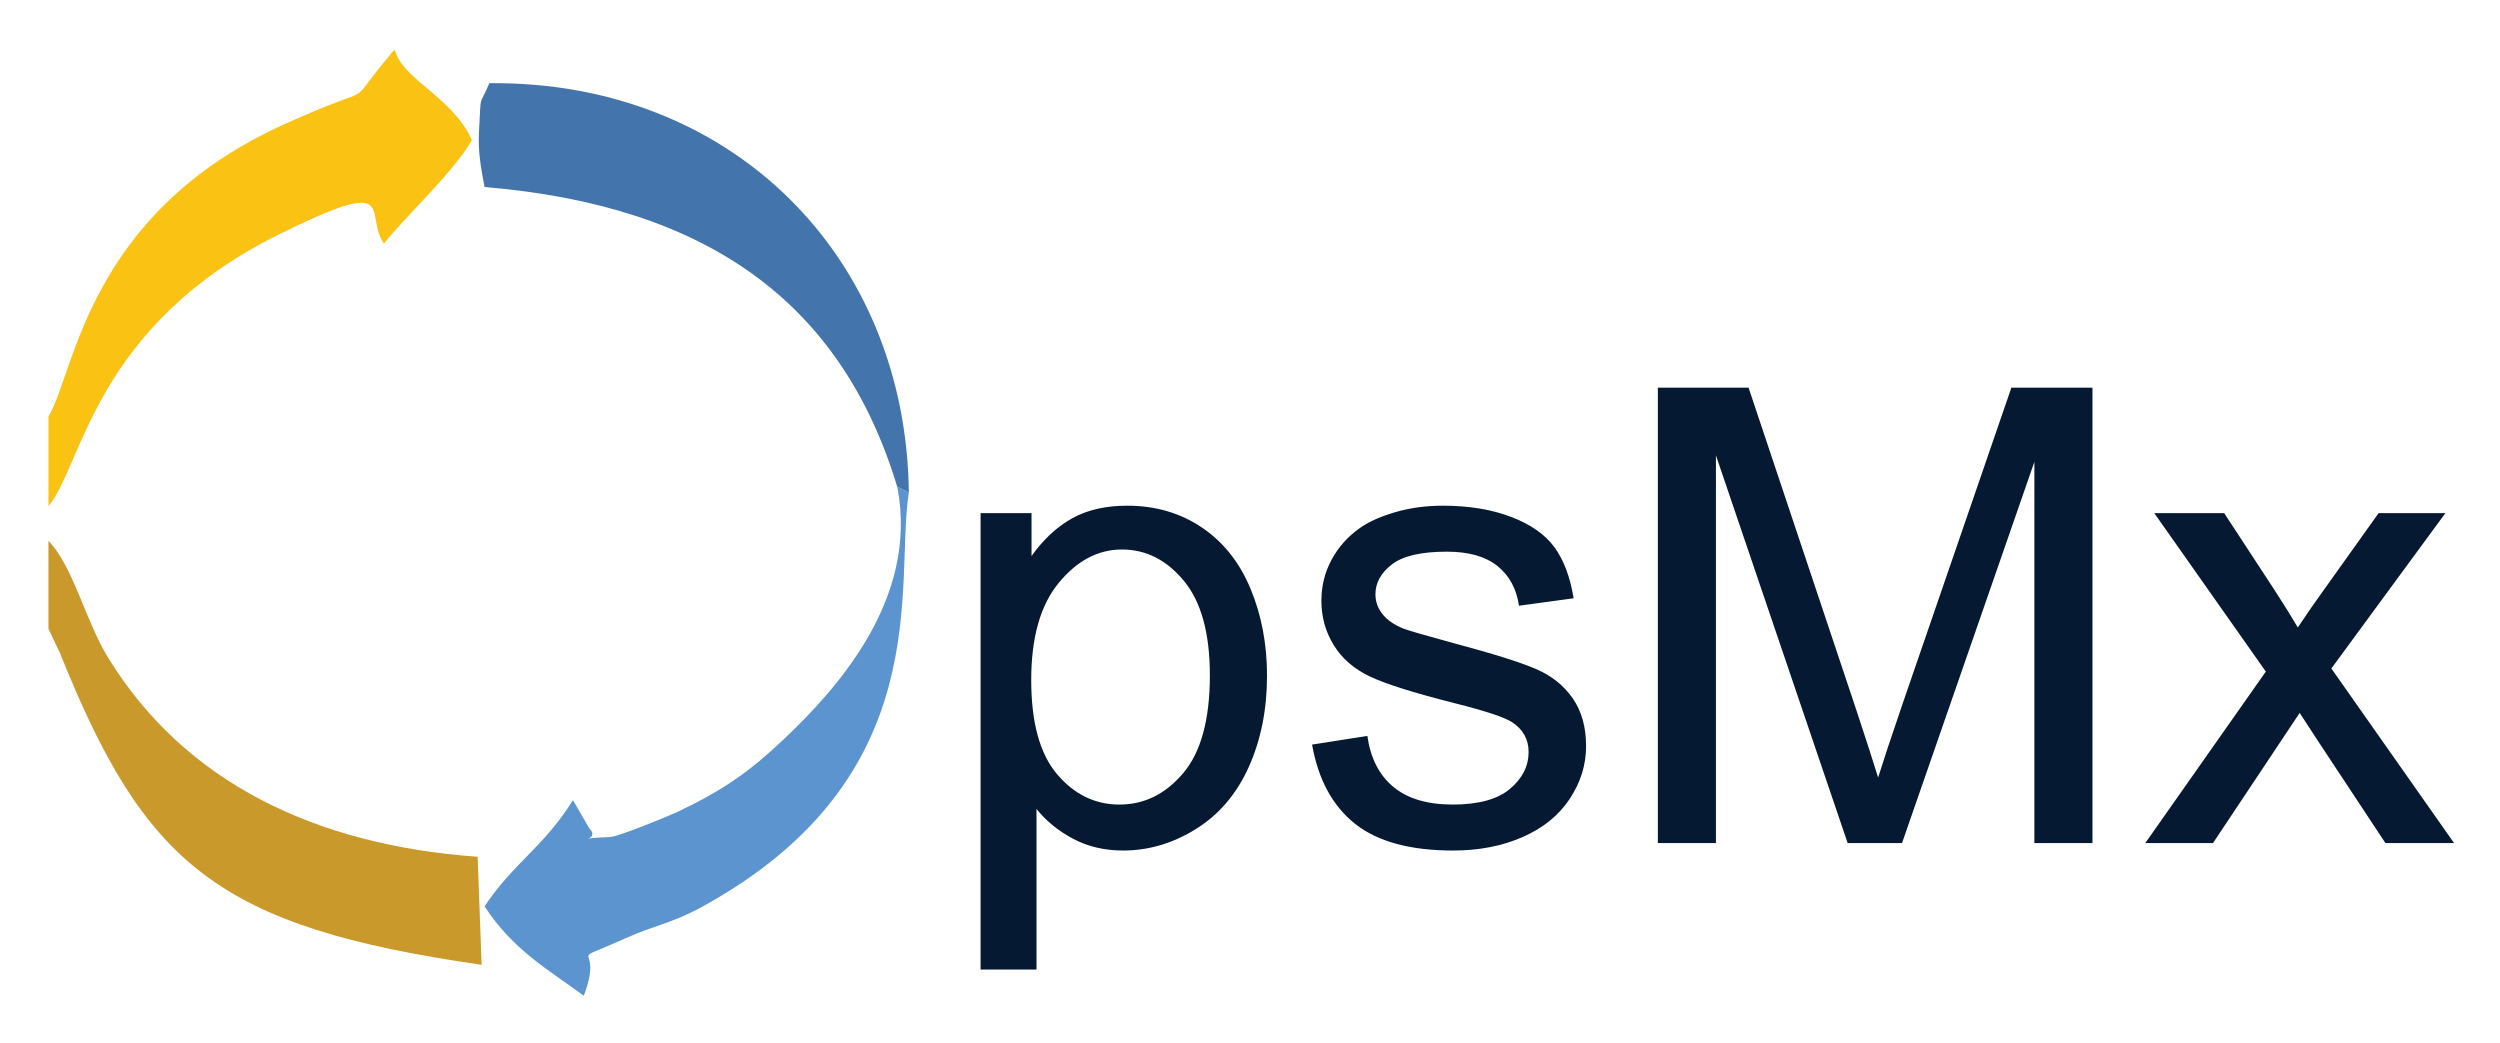
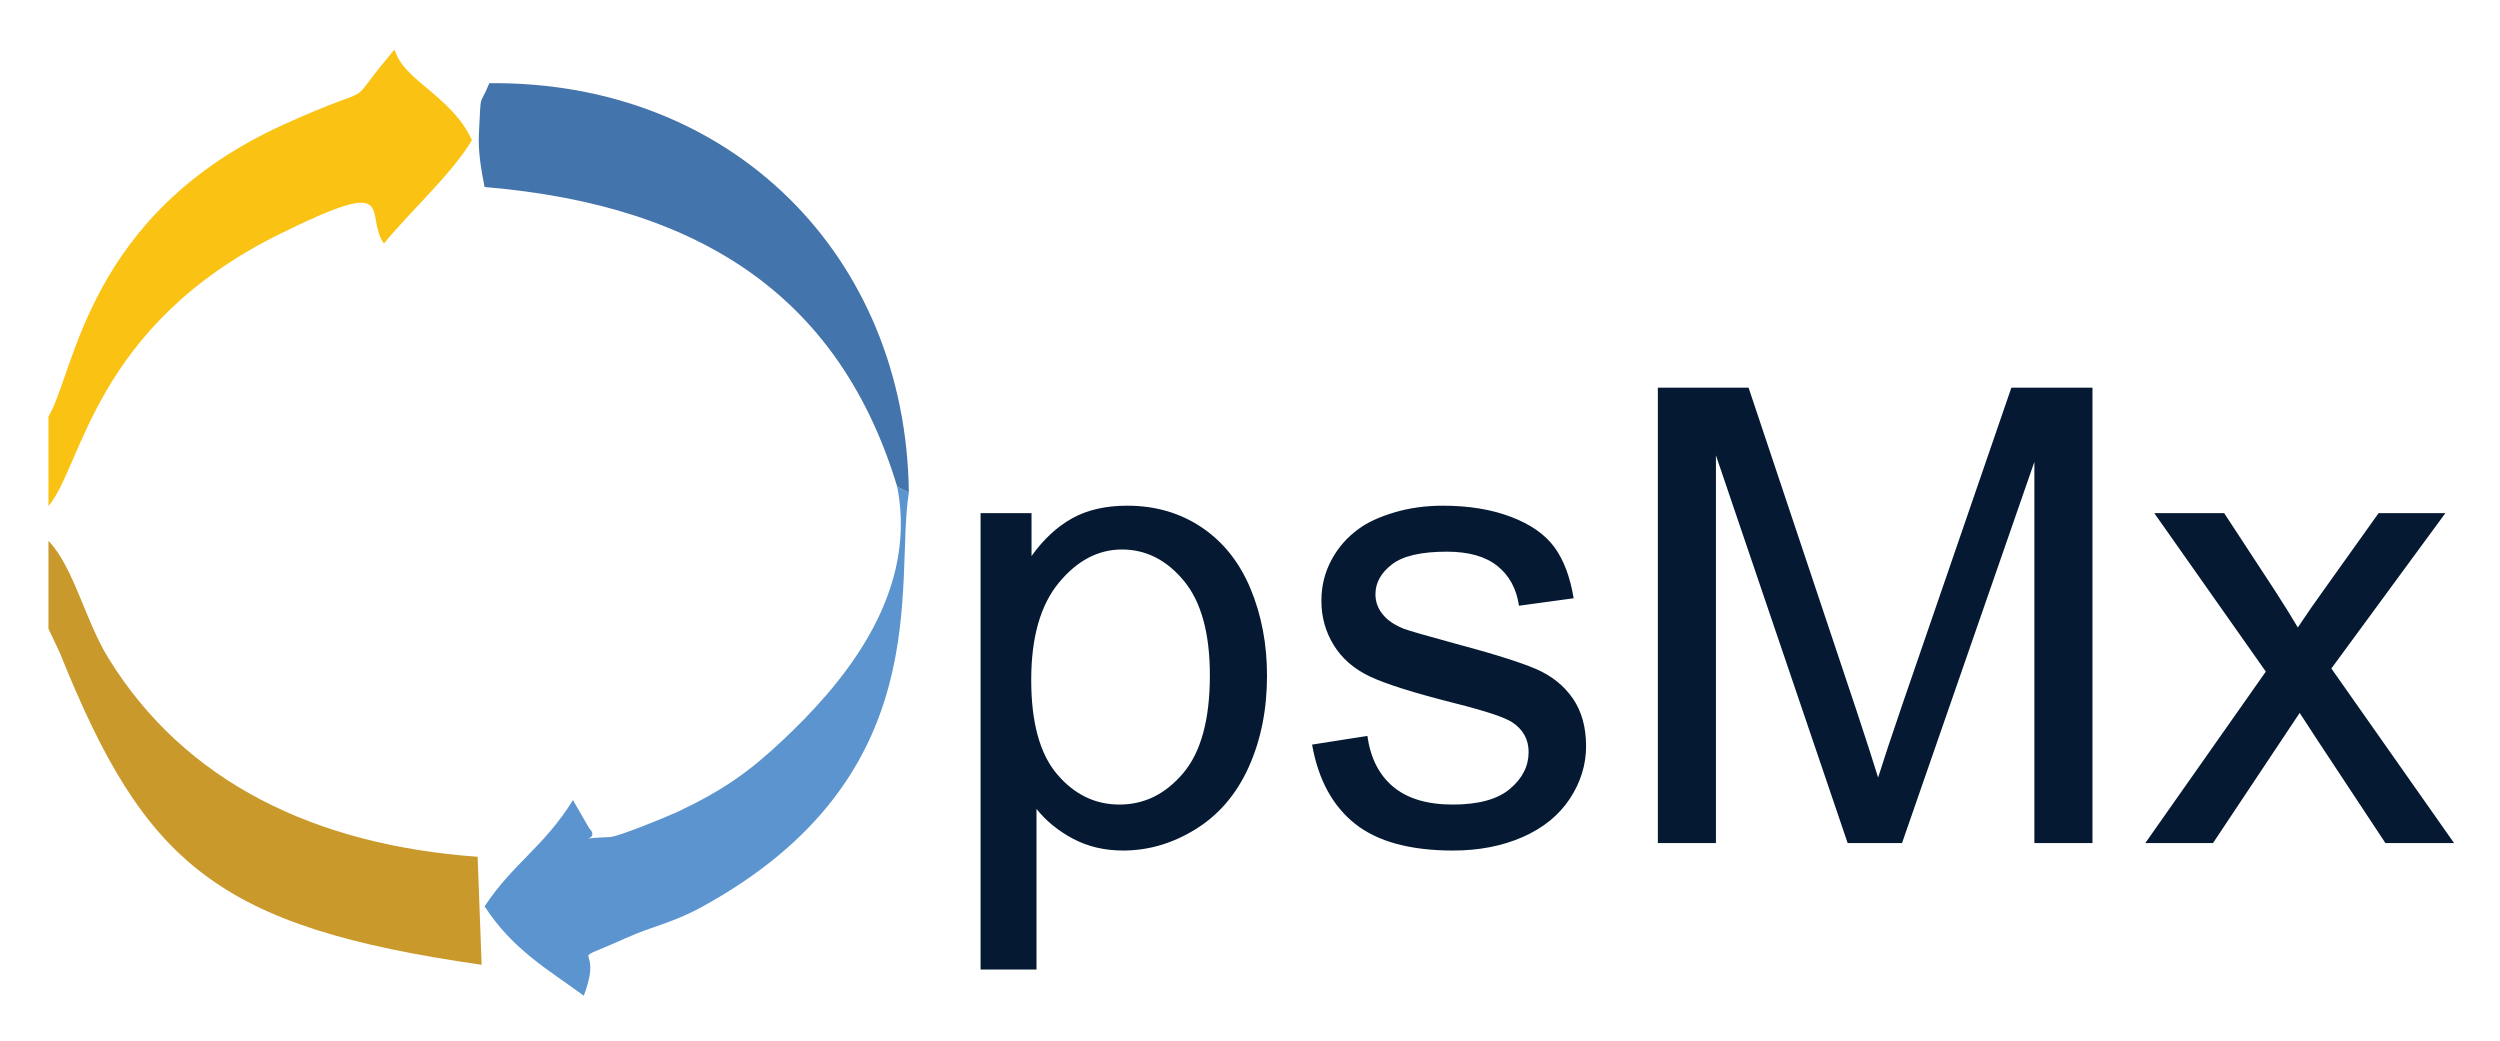
- <svg xmlns="http://www.w3.org/2000/svg" role="img" viewBox="518.06 794.06 984.88 410.88">
+ <svg xmlns="http://www.w3.org/2000/svg" role="img" viewBox="518.06 794.06 984.88 409.88">
  <path fill="#FAC213" fill-rule="evenodd" d="M537.151 958.155v35.271c13.349-15.634 17.86-70.863 90.759-107.001 48.322-23.952 33.231-8.162 41.388 3.618 9.136-11.456 27.097-27.745 34.686-40.803-8.03-17.447-27.167-23.551-30.393-35.552-.974.605-1.801 1.936-2.313 2.545-18.841 22.337-1.175 8.665-41.189 26.765-77.827 35.202-82.412 97.664-92.938 115.157z" clip-rule="evenodd" />
  <path fill="#5B94CE" fill-rule="evenodd" d="M876.104 988.069l-4.583-2.276c8.745 44.402-24.413 80.275-44.66 99.461-13.199 12.507-23.533 19.938-41.696 28.554-3.312 1.573-23.46 9.886-26.775 10.002-16.783.615-2.924 1.987-8.269-3.548l-6.337-10.984c-11.578 18.572-23.557 24.825-34.818 41.829 11.062 17.099 25.066 24.929 39.078 35.206 8.524-22.504-9.188-11.105 16.467-22.638 11.125-5.001 18.254-5.918 29.611-12.1 94.158-51.249 76.232-127.558 81.982-163.506z" clip-rule="evenodd" />
  <path fill="#CA992C" fill-rule="evenodd" d="M537.151 1041.757l4.516 9.554c33.462 83.357 61.902 107.854 166.137 122.834l-1.578-42.564c-64.183-4.587-115.501-29.471-145.571-78.424-9.022-14.693-13.672-35.862-23.503-46.032v34.632h-.001z" clip-rule="evenodd" />
  <path fill="#4374AB" fill-rule="evenodd" d="M871.521 985.792l4.583 2.276c-1.122-93.391-70.07-162.196-165.277-161.236-4.155 10.16-3.14 2.479-4.06 18.924-.443 7.982.723 14.334 2.188 21.983 87.579 7.313 140.521 45.269 162.566 118.053z" clip-rule="evenodd" />
  <path d="M904.362 1176.004v-179.79h20.072v16.889c4.73-6.608 10.076-11.564 16.033-14.87 5.954-3.305 13.176-4.957 21.662-4.957 11.096 0 20.887 2.857 29.374 8.566 8.484 5.713 14.889 13.77 19.214 24.172 4.324 10.403 6.487 21.807 6.487 34.208 0 13.301-2.387 25.273-7.16 35.921s-11.709 18.809-20.806 24.479c-9.099 5.67-18.664 8.506-28.7 8.506-7.344 0-13.934-1.551-19.766-4.651-5.835-3.1-10.629-7.016-14.381-11.749v63.275h-22.029zm19.95-114.066c0 16.727 3.386 29.088 10.159 37.084 6.771 7.997 14.971 11.994 24.6 11.994 9.791 0 18.175-4.141 25.151-12.423 6.976-8.28 10.464-21.112 10.464-38.491 0-16.563-3.408-28.965-10.22-37.207-6.813-8.24-14.952-12.36-24.416-12.36-9.384 0-17.686 4.387-24.906 13.157-7.221 8.771-10.832 21.52-10.832 38.246zm110.64 25.457l21.785-3.428c1.224 8.732 4.629 15.422 10.219 20.072 5.588 4.65 13.402 6.977 23.438 6.977 10.116 0 17.624-2.06 22.52-6.181 4.896-4.119 7.344-8.954 7.344-14.504 0-4.976-2.163-8.892-6.486-11.749-3.02-1.958-10.525-4.446-22.52-7.466-16.155-4.079-27.354-7.607-33.596-10.587-6.242-2.977-10.976-7.098-14.197-12.36-3.225-5.263-4.835-11.077-4.835-17.44 0-5.793 1.325-11.156 3.978-16.095 2.651-4.936 6.262-9.036 10.832-12.3 3.427-2.528 8.097-4.67 14.014-6.425 5.914-1.754 12.258-2.631 19.031-2.631 10.198 0 19.153 1.468 26.864 4.406s13.401 6.915 17.073 11.933c3.672 5.018 6.2 11.729 7.588 20.133l-21.54 2.938c-.979-6.689-3.815-11.912-8.506-15.666-4.693-3.752-11.321-5.63-19.889-5.63-10.118 0-17.339 1.674-21.663 5.018-4.325 3.348-6.486 7.264-6.486 11.75 0 2.857.896 5.427 2.692 7.711 1.794 2.367 4.609 4.325 8.445 5.874 2.203.816 8.689 2.692 19.46 5.63 15.583 4.161 26.455 7.569 32.616 10.22 6.159 2.652 10.994 6.507 14.503 11.565 3.508 5.06 5.263 11.342 5.263 18.848 0 7.344-2.142 14.259-6.425 20.745-4.284 6.486-10.465 11.505-18.542 15.054-8.078 3.55-17.217 5.324-27.415 5.324-16.89 0-29.762-3.508-38.614-10.525-8.854-7.019-14.504-17.422-16.951-31.211zm136.219 38.796V946.77h35.737l42.469 127.039c3.916 11.832 6.771 20.685 8.567 26.559 2.038-6.526 5.221-16.113 9.546-28.761l42.959-124.837h31.943v179.422h-22.887V976.021l-52.138 150.171h-21.418l-51.893-152.741v152.741h-22.885zm192.027 0l47.486-67.559-43.938-62.418h27.538l19.949 30.475c3.752 5.794 6.771 10.647 9.057 14.564 3.59-5.385 6.894-10.158 9.913-14.32l21.908-30.719h26.313l-44.917 61.195 48.344 68.782h-27.048l-26.681-40.389-7.099-10.893-34.146 51.281h-26.679z" fill="#051A32" />
</svg>
